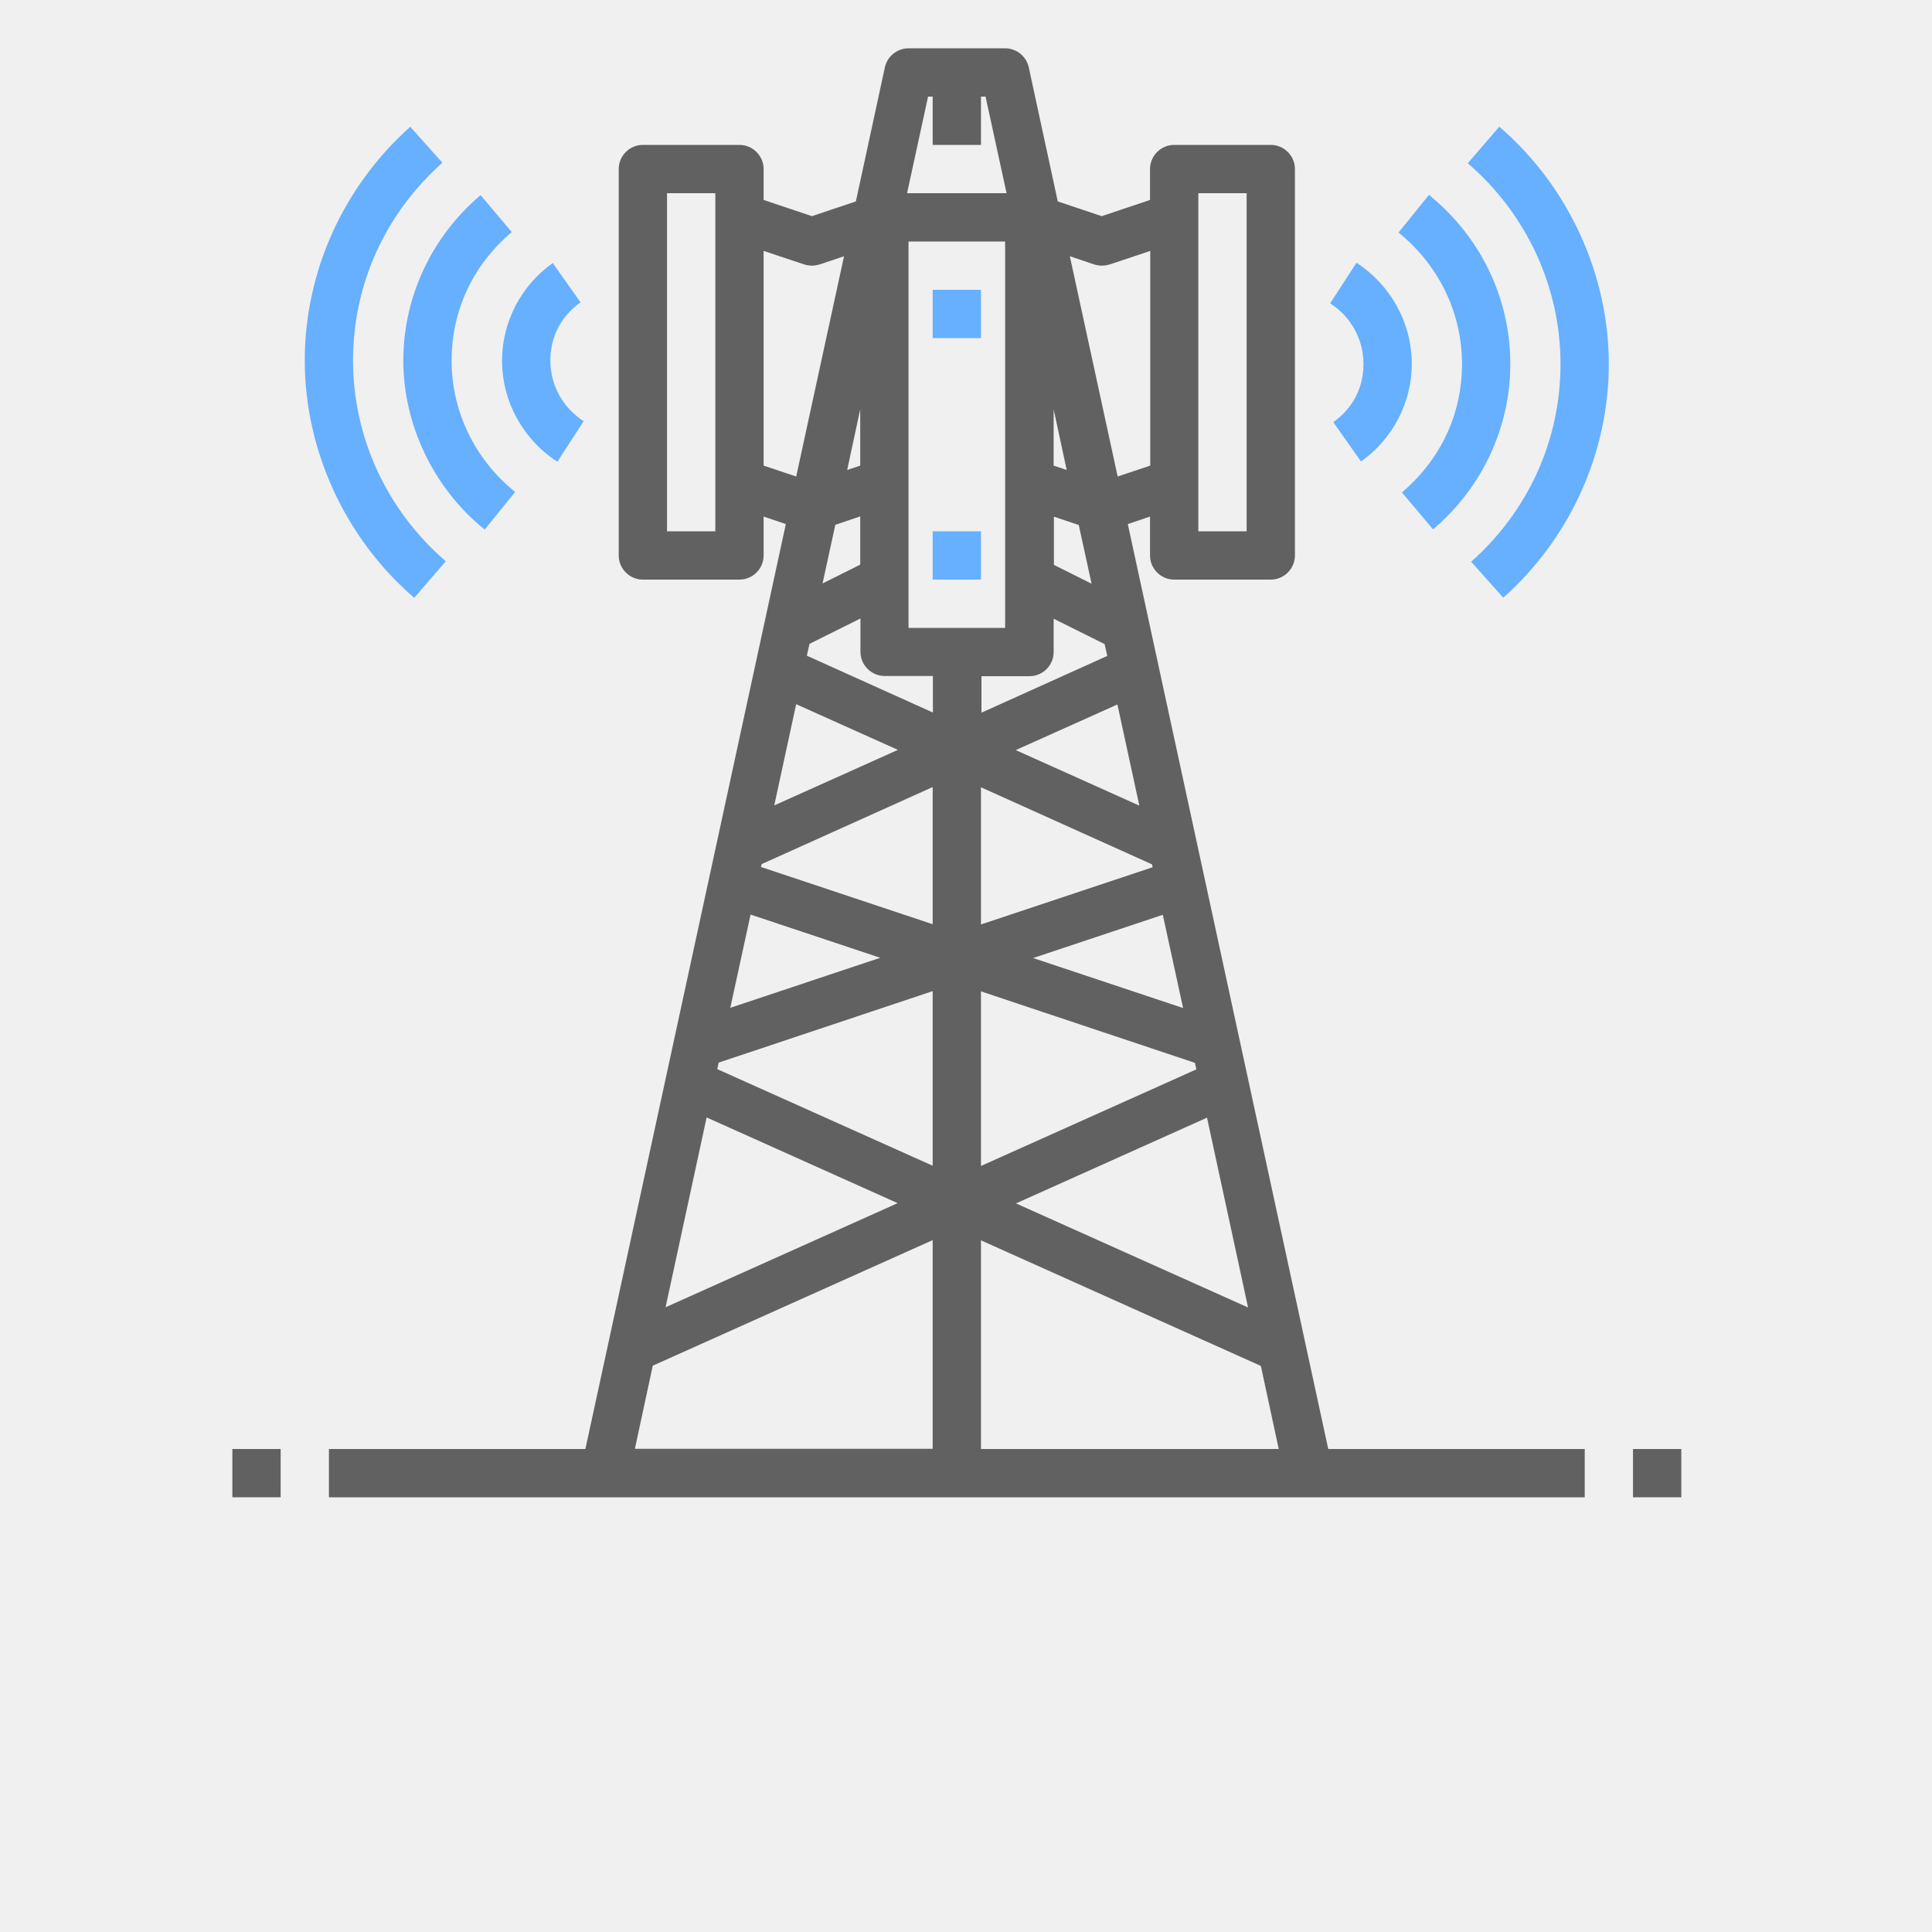
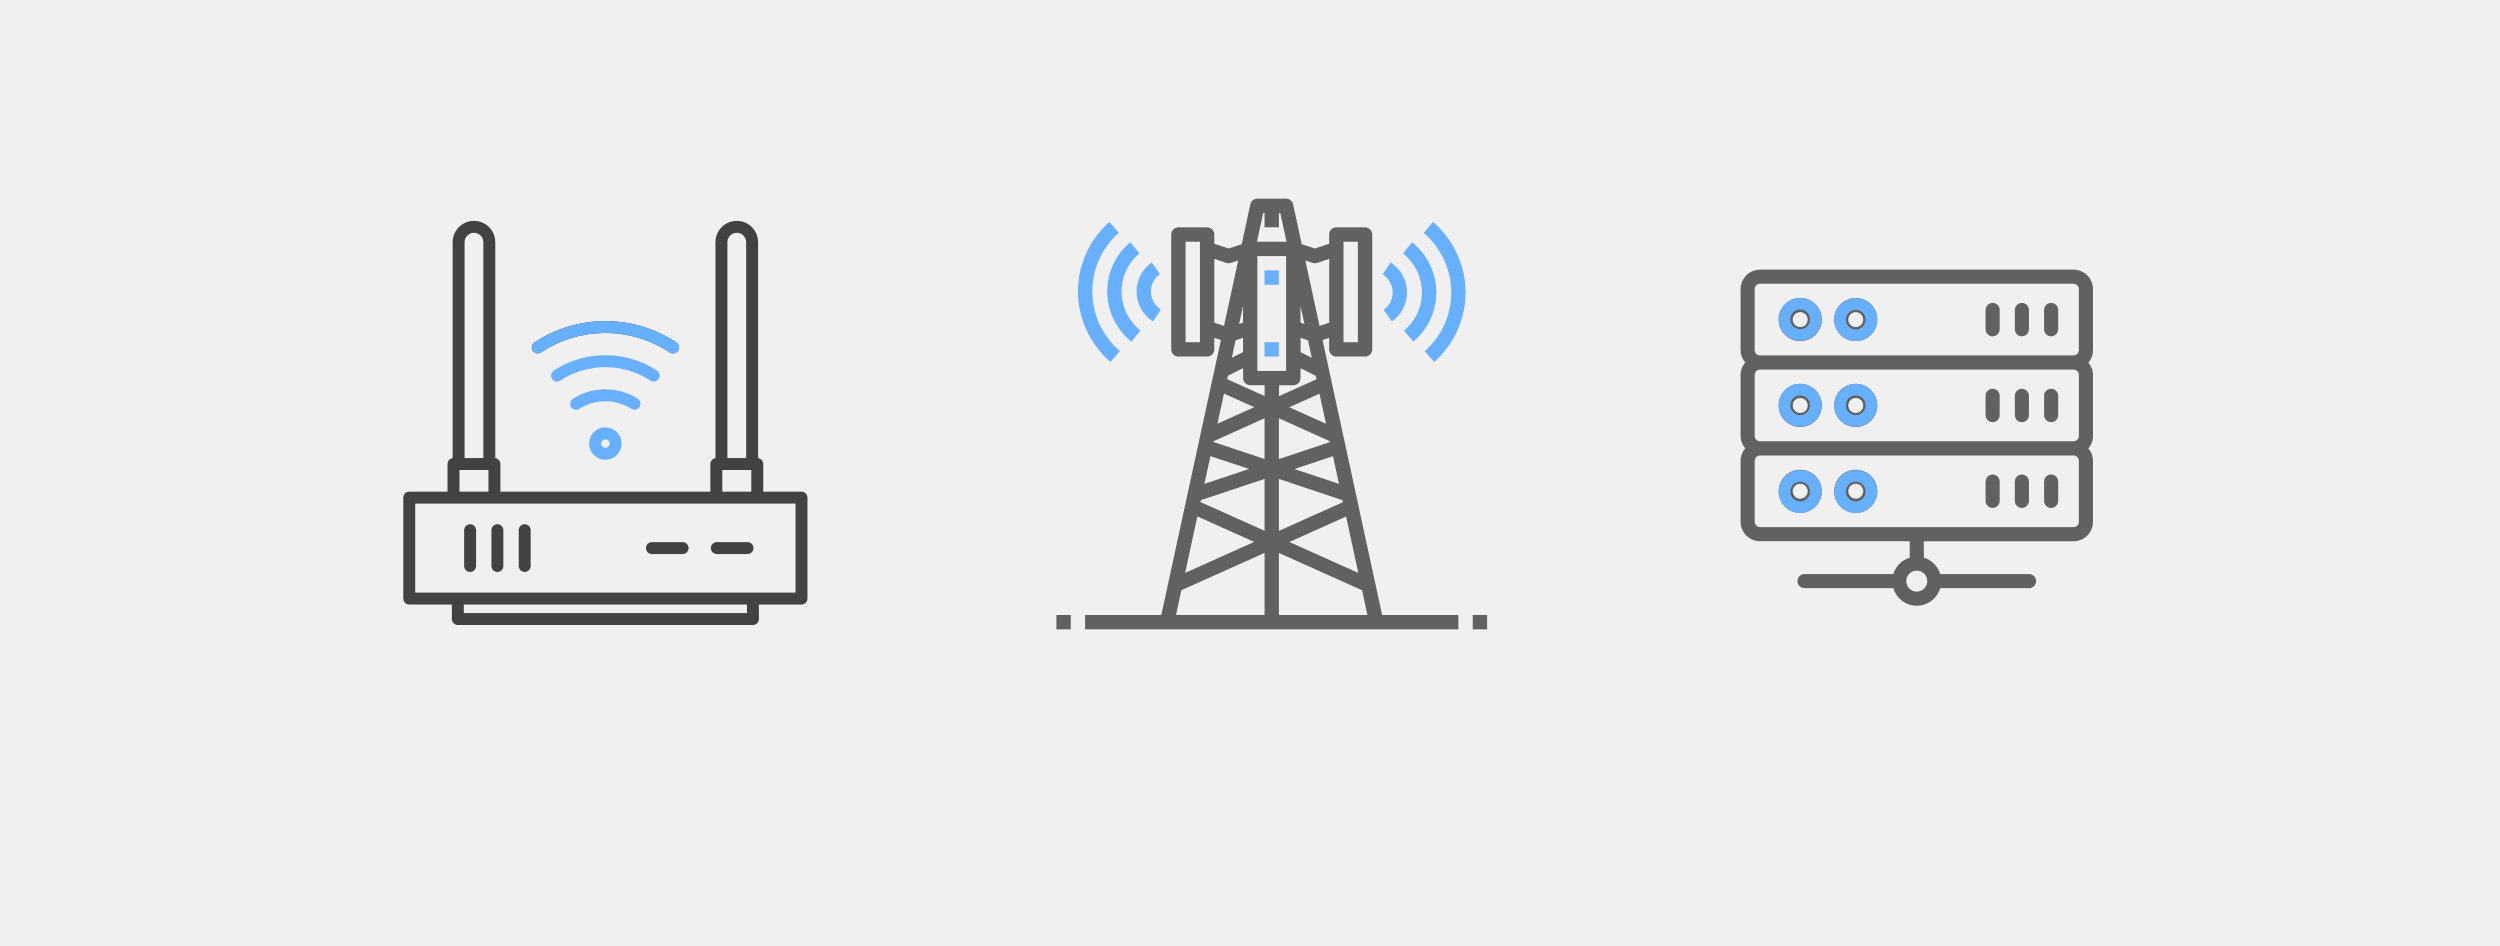
- <svg xmlns="http://www.w3.org/2000/svg" width="84" height="84" viewBox="0 0 84 84" fill="none">
-   <g clip-path="url(#clip0_1998_17916)">
-     <path d="M49.035 22.785L50.001 22.46V24.15C50.001 24.728 50.473 25.2 51.051 25.2H55.251C55.828 25.2 56.301 24.728 56.301 24.15V7.35C56.301 6.773 55.828 6.3 55.251 6.3H51.051C50.473 6.3 50.001 6.773 50.001 7.35V8.694L47.901 9.398L45.99 8.757L44.73 2.93C44.625 2.447 44.194 2.1 43.701 2.1H39.501C39.007 2.1 38.577 2.447 38.472 2.93L37.212 8.757L35.301 9.398L33.201 8.694V7.35C33.201 6.773 32.728 6.3 32.151 6.3H27.951C27.373 6.3 26.901 6.773 26.901 7.35V24.15C26.901 24.728 27.373 25.2 27.951 25.2H32.151C32.728 25.2 33.201 24.728 33.201 24.15V22.46L34.167 22.785L25.452 63H14.301V65.1H68.901V63H57.75L49.035 22.785ZM52.101 8.4H54.201V23.1H52.101V8.4ZM31.101 23.1H29.001V8.4H31.101V23.1ZM54.264 56.847L44.173 52.322L52.479 48.594L54.264 56.847ZM52.017 46.494L42.651 50.694V43.103L51.954 46.211L52.017 46.494ZM39.501 27.3V10.5H43.701V27.3H39.501ZM51.439 43.827L44.919 41.654L50.557 39.774L51.439 43.827ZM50.116 37.706L42.651 40.194V34.23L50.085 37.58L50.116 37.706ZM49.539 35.028L44.163 32.613L48.583 30.629L49.539 35.039V35.028ZM47.575 11.498C47.68 11.529 47.796 11.55 47.911 11.55C48.027 11.55 48.132 11.529 48.247 11.498L50.011 10.91V20.244L48.594 20.717L46.515 11.141L47.575 11.498ZM45.811 17.798L46.378 20.433L45.811 20.244V17.798ZM45.811 22.46L46.903 22.827L47.46 25.379L45.822 24.56V22.47L45.811 22.46ZM44.761 29.4C45.339 29.4 45.811 28.928 45.811 28.35V26.901L48.027 28.004L48.142 28.518L42.672 30.986V29.4H44.772H44.761ZM40.351 4.2H40.551V6.3H42.651V4.2H42.85L43.764 8.4H39.438L40.351 4.2ZM37.401 17.798V20.244L36.834 20.433L37.401 17.798ZM37.401 22.46V24.549L35.763 25.368L36.319 22.817L37.411 22.449L37.401 22.46ZM33.201 20.244V10.91L34.965 11.498C35.07 11.529 35.185 11.55 35.301 11.55C35.416 11.55 35.521 11.529 35.637 11.498L36.697 11.141L34.618 20.717L33.201 20.244ZM34.618 30.618L39.039 32.603L33.663 35.018L34.618 30.608V30.618ZM32.634 39.764L38.272 41.643L31.752 43.817L32.634 39.764ZM30.723 48.584L39.028 52.311L28.938 56.837L30.723 48.584ZM40.551 62.99H27.604L28.381 59.378L40.551 53.918V62.979V62.99ZM40.551 50.684L31.185 46.484L31.248 46.2L40.551 43.092V50.684ZM40.551 40.184L33.085 37.695L33.117 37.569L40.551 34.22V40.184ZM40.551 30.975L35.08 28.508L35.196 27.993L37.411 26.891V28.34C37.411 28.917 37.884 29.39 38.461 29.39H40.561V30.975H40.551ZM42.651 62.99V53.928L54.82 59.388L55.597 63H42.651V62.99Z" fill="#616161" />
-     <path d="M12.202 63H10.102V65.1H12.202V63Z" fill="#616161" />
-     <path d="M73.1 63H71V65.1H73.1V63Z" fill="#616161" />
-     <path d="M42.651 12.6H40.551V14.7H42.651V12.6Z" fill="#66B0FF" />
-     <path d="M42.651 23.1H40.551V25.2H42.651V23.1Z" fill="#66B0FF" />
-     <path d="M24.233 20.076L25.377 18.312C24.464 17.724 23.928 16.737 23.928 15.677C23.928 14.616 24.411 13.734 25.241 13.146L24.033 11.435C22.658 12.411 21.828 13.997 21.828 15.677C21.828 17.451 22.731 19.1 24.233 20.076Z" fill="#66B0FF" />
-     <path d="M22.25 10.09L20.895 8.484C18.764 10.29 17.535 12.915 17.535 15.676C17.535 18.438 18.827 21.21 21.074 23.026L22.397 21.388C20.643 19.971 19.635 17.892 19.635 15.676C19.635 13.461 20.591 11.497 22.25 10.09Z" fill="#66B0FF" />
-     <path d="M18.006 25.998L19.382 24.402C16.82 22.197 15.35 19.015 15.35 15.677C15.35 12.338 16.767 9.271 19.235 7.077L17.838 5.512C14.93 8.106 13.25 11.812 13.25 15.677C13.25 19.541 14.982 23.384 18.006 25.988V25.998Z" fill="#66B0FF" />
-     <path d="M57.968 18.354L59.176 20.066C60.551 19.089 61.381 17.504 61.381 15.824C61.381 14.049 60.478 12.401 58.977 11.424L57.832 13.188C58.745 13.776 59.281 14.763 59.281 15.824C59.281 16.884 58.798 17.766 57.968 18.354Z" fill="#66B0FF" />
-     <path d="M65.666 15.823C65.666 12.967 64.375 10.29 62.128 8.473L60.805 10.111C62.558 11.529 63.566 13.608 63.566 15.823C63.566 18.039 62.611 20.002 60.952 21.409L62.306 23.016C64.438 21.21 65.666 18.585 65.666 15.823Z" fill="#66B0FF" />
-     <path d="M65.192 5.502L63.816 7.098C66.378 9.303 67.848 12.485 67.848 15.823C67.848 19.163 66.431 22.229 63.963 24.423L65.36 25.988C68.268 23.394 69.948 19.688 69.948 15.823C69.948 11.96 68.216 8.116 65.192 5.512V5.502Z" fill="#66B0FF" />
+ <svg xmlns="http://www.w3.org/2000/svg" width="431" height="163" viewBox="0 0 431 163" fill="none">
+   <g clip-path="url(#clip0_2249_19232)">
+     <path d="M228.009 58.626L229.147 58.242V60.234C229.147 60.915 229.704 61.472 230.385 61.472H235.335C236.016 61.472 236.573 60.915 236.573 60.234V40.434C236.573 39.753 236.016 39.196 235.335 39.196H230.385C229.704 39.196 229.147 39.753 229.147 40.434V42.018L226.672 42.847L224.42 42.092L222.935 35.224C222.811 34.654 222.304 34.246 221.722 34.246H216.772C216.19 34.246 215.683 34.654 215.559 35.224L214.074 42.092L211.821 42.847L209.346 42.018V40.434C209.346 39.753 208.789 39.196 208.109 39.196H203.159C202.478 39.196 201.921 39.753 201.921 40.434V60.234C201.921 60.915 202.478 61.472 203.159 61.472H208.109C208.789 61.472 209.346 60.915 209.346 60.234V58.242L210.485 58.626L200.213 106.024H187.07V108.499H251.423V106.024H238.28L228.009 58.626ZM231.622 41.671H234.097V58.997H231.622V41.671ZM206.871 58.997H204.396V41.671H206.871V58.997ZM234.172 98.772L222.279 93.438L232.068 89.045L234.172 98.772ZM231.523 86.57L220.484 91.52V82.572L231.449 86.236L231.523 86.57ZM216.772 63.947V44.146H221.722V63.947H216.772ZM230.843 83.426L223.157 80.865L229.803 78.649L230.843 83.426ZM229.283 76.211L220.484 79.144V72.115L229.246 76.063L229.283 76.211ZM228.603 73.056L222.266 70.209L227.477 67.87L228.603 73.068V73.056ZM226.288 45.322C226.412 45.359 226.548 45.384 226.684 45.384C226.821 45.384 226.944 45.359 227.081 45.322L229.16 44.629V55.631L227.489 56.188L225.039 44.901L226.288 45.322ZM224.209 52.747L224.878 55.854L224.209 55.631V52.747ZM224.209 58.242L225.496 58.675L226.152 61.682L224.222 60.717V58.254L224.209 58.242ZM222.972 66.422C223.652 66.422 224.209 65.865 224.209 65.185V63.477L226.821 64.776L226.957 65.383L220.509 68.291V66.422H222.984H222.972ZM217.774 36.721H218.009V39.196H220.484V36.721H220.719L221.796 41.671H216.697L217.774 36.721ZM214.297 52.747V55.631L213.628 55.854L214.297 52.747ZM214.297 58.242V60.705L212.366 61.67L213.022 58.663L214.309 58.23L214.297 58.242ZM209.346 55.631V44.629L211.425 45.322C211.549 45.359 211.685 45.384 211.821 45.384C211.958 45.384 212.081 45.359 212.217 45.322L213.467 44.901L211.017 56.188L209.346 55.631ZM211.017 67.858L216.227 70.197L209.891 73.043L211.017 67.846V67.858ZM208.678 78.637L215.324 80.852L207.639 83.414L208.678 78.637ZM206.426 89.032L216.215 93.426L204.322 98.76L206.426 89.032ZM218.009 106.012H202.75L203.666 101.755L218.009 95.319V105.999V106.012ZM218.009 91.508L206.97 86.557L207.044 86.223L218.009 82.56V91.508ZM218.009 79.132L209.21 76.199L209.247 76.05L218.009 72.103V79.132ZM218.009 68.279L211.562 65.37L211.698 64.764L214.309 63.465V65.172C214.309 65.853 214.866 66.41 215.546 66.41H218.022V68.279H218.009ZM220.484 106.012V95.332L234.828 101.767L235.743 106.024H220.484V106.012Z" fill="#616161" />
+     <path d="M184.6 106.024H182.125V108.499H184.6V106.024Z" fill="#616161" />
+     <path d="M256.377 106.024H253.902V108.499H256.377V106.024Z" fill="#616161" />
+     <path d="M220.483 46.621H218.008V49.096H220.483V46.621Z" fill="#66B0FF" />
+     <path d="M220.483 58.997H218.008V61.472H220.483V58.997Z" fill="#66B0FF" />
+     <path d="M198.779 55.433L200.128 53.354C199.052 52.66 198.42 51.497 198.42 50.247C198.42 48.997 198.99 47.958 199.967 47.265L198.544 45.248C196.923 46.398 195.945 48.267 195.945 50.247C195.945 52.339 197.01 54.282 198.779 55.433Z" fill="#66B0FF" />
+     <path d="M196.439 43.663L194.843 41.77C192.331 43.898 190.883 46.992 190.883 50.247C190.883 53.502 192.405 56.769 195.053 58.91L196.613 56.979C194.546 55.309 193.358 52.858 193.358 50.247C193.358 47.636 194.484 45.322 196.439 43.663Z" fill="#66B0FF" />
+     <path d="M191.442 62.412L193.063 60.531C190.044 57.932 188.311 54.183 188.311 50.247C188.311 46.312 189.982 42.698 192.89 40.111L191.244 38.268C187.816 41.324 185.836 45.693 185.836 50.247C185.836 54.801 187.878 59.331 191.442 62.4V62.412Z" fill="#66B0FF" />
+     <path d="M238.548 53.403L239.971 55.42C241.592 54.269 242.57 52.4 242.57 50.42C242.57 48.329 241.505 46.386 239.736 45.235L238.387 47.314C239.463 48.007 240.095 49.17 240.095 50.42C240.095 51.67 239.525 52.71 238.548 53.403Z" fill="#66B0FF" />
+     <path d="M247.617 50.42C247.617 47.054 246.094 43.898 243.446 41.758L241.887 43.688C243.953 45.359 245.141 47.809 245.141 50.42C245.141 53.032 244.015 55.346 242.06 57.004L243.656 58.898C246.169 56.769 247.617 53.675 247.617 50.42Z" fill="#66B0FF" />
+     <path d="M247.063 38.255L245.441 40.136C248.461 42.735 250.194 46.485 250.194 50.42C250.194 54.356 248.523 57.969 245.615 60.556L247.261 62.4C250.689 59.343 252.669 54.974 252.669 50.42C252.669 45.866 250.627 41.337 247.063 38.267V38.255Z" fill="#66B0FF" />
  </g>
+   <path d="M138.176 84.76H131.579V79.997C131.579 79.75 131.489 79.512 131.327 79.325C131.165 79.139 130.941 79.017 130.697 78.983V41.748C130.696 40.774 130.308 39.84 129.619 39.151C128.93 38.462 127.996 38.074 127.022 38.073C126.048 38.074 125.114 38.462 124.425 39.151C123.736 39.84 123.348 40.774 123.347 41.748V78.983C123.103 79.018 122.879 79.14 122.717 79.326C122.555 79.512 122.465 79.751 122.465 79.998V84.76H86.268V79.998C86.267 79.751 86.178 79.512 86.016 79.326C85.854 79.14 85.63 79.018 85.386 78.983V41.748C85.386 40.774 84.999 39.839 84.309 39.15C83.62 38.46 82.685 38.073 81.711 38.073C80.736 38.073 79.801 38.46 79.112 39.15C78.423 39.839 78.036 40.774 78.036 41.748V78.983C77.791 79.018 77.567 79.14 77.406 79.326C77.243 79.512 77.154 79.751 77.154 79.998V84.76H70.556C70.284 84.761 70.022 84.869 69.829 85.062C69.636 85.255 69.528 85.517 69.527 85.789V103.194C69.528 103.467 69.636 103.729 69.829 103.922C70.022 104.115 70.284 104.223 70.556 104.223H77.9V106.722C77.901 106.995 78.009 107.257 78.202 107.45C78.395 107.643 78.657 107.751 78.93 107.751H129.803C130.076 107.751 130.338 107.643 130.531 107.45C130.724 107.257 130.832 106.995 130.832 106.722V104.22H138.176C138.449 104.22 138.711 104.111 138.904 103.918C139.097 103.725 139.205 103.464 139.205 103.191V85.789C139.205 85.654 139.179 85.52 139.127 85.395C139.076 85.271 139 85.157 138.904 85.061C138.809 84.966 138.695 84.89 138.57 84.838C138.445 84.787 138.312 84.76 138.176 84.76ZM127.022 40.131C127.451 40.132 127.861 40.303 128.164 40.606C128.467 40.909 128.638 41.32 128.639 41.748V78.969H125.405V41.748C125.406 41.32 125.576 40.909 125.879 40.605C126.182 40.302 126.593 40.132 127.022 40.131ZM124.523 81.027H129.521V84.76H124.523V81.027ZM81.711 40.131C81.923 40.13 82.134 40.171 82.33 40.253C82.526 40.334 82.704 40.454 82.853 40.606C83.004 40.755 83.123 40.934 83.205 41.13C83.286 41.326 83.328 41.536 83.328 41.748V78.969H80.094V41.748C80.094 41.32 80.265 40.909 80.568 40.605C80.871 40.302 81.282 40.132 81.711 40.131ZM79.212 81.027H84.21V84.76H79.212V81.027ZM128.774 105.693H79.959V104.22H128.774V105.693ZM137.147 102.162H71.585V86.818H137.147V102.162Z" fill="#424242" />
+   <path d="M90.457 90.376C90.184 90.376 89.922 90.484 89.729 90.677C89.536 90.87 89.428 91.132 89.427 91.405V97.579C89.427 97.852 89.536 98.114 89.729 98.306C89.922 98.499 90.184 98.608 90.457 98.608C90.729 98.608 90.991 98.499 91.184 98.306C91.377 98.114 91.486 97.852 91.486 97.579V91.405C91.485 91.132 91.377 90.87 91.184 90.677C90.991 90.484 90.729 90.376 90.457 90.376ZM117.684 93.461H112.392C112.12 93.461 111.858 93.57 111.665 93.763C111.472 93.956 111.363 94.217 111.363 94.49C111.363 94.763 111.472 95.025 111.665 95.218C111.858 95.411 112.12 95.519 112.392 95.519H117.684C117.957 95.519 118.219 95.411 118.412 95.218C118.605 95.025 118.713 94.763 118.713 94.49C118.713 94.217 118.605 93.956 118.412 93.763C118.219 93.57 117.957 93.461 117.684 93.461ZM128.874 93.461H123.582C123.309 93.461 123.047 93.57 122.854 93.763C122.661 93.956 122.553 94.217 122.553 94.49C122.553 94.763 122.661 95.025 122.854 95.218C123.047 95.411 123.309 95.519 123.582 95.519H128.874C129.146 95.519 129.408 95.411 129.601 95.218C129.794 95.025 129.903 94.763 129.903 94.49C129.903 94.217 129.794 93.956 129.601 93.763C129.408 93.57 129.146 93.461 128.874 93.461ZM85.752 90.376C85.48 90.376 85.218 90.484 85.025 90.677C84.832 90.87 84.724 91.132 84.724 91.405V97.579C84.724 97.852 84.832 98.114 85.025 98.306C85.218 98.499 85.48 98.608 85.752 98.608C86.025 98.608 86.287 98.499 86.48 98.306C86.673 98.114 86.781 97.852 86.781 97.579V91.405C86.781 91.132 86.673 90.87 86.48 90.677C86.287 90.484 86.025 90.376 85.752 90.376ZM81.049 90.376C80.776 90.376 80.514 90.484 80.321 90.677C80.128 90.87 80.02 91.132 80.019 91.405V97.579C80.019 97.852 80.128 98.114 80.321 98.306C80.514 98.499 80.776 98.608 81.049 98.608C81.321 98.608 81.583 98.499 81.776 98.306C81.969 98.114 82.078 97.852 82.078 97.579V91.405C82.077 91.132 81.969 90.87 81.776 90.677C81.583 90.484 81.321 90.376 81.049 90.376ZM93.285 60.741C96.573 58.57 100.425 57.413 104.365 57.413C108.305 57.413 112.158 58.57 115.445 60.741C115.558 60.819 115.685 60.874 115.819 60.903C115.953 60.931 116.092 60.932 116.226 60.907C116.361 60.881 116.489 60.828 116.603 60.752C116.718 60.676 116.815 60.578 116.891 60.464C116.967 60.349 117.019 60.221 117.044 60.086C117.069 59.952 117.068 59.813 117.039 59.679C117.01 59.545 116.954 59.418 116.876 59.306C116.797 59.193 116.697 59.098 116.581 59.025C112.956 56.631 108.708 55.355 104.365 55.355C100.021 55.355 95.773 56.631 92.149 59.025C92.034 59.099 91.935 59.194 91.857 59.306C91.78 59.419 91.725 59.545 91.697 59.679C91.669 59.812 91.668 59.95 91.693 60.084C91.719 60.218 91.771 60.346 91.846 60.459C91.921 60.573 92.019 60.671 92.132 60.746C92.245 60.822 92.373 60.875 92.507 60.901C92.641 60.927 92.778 60.926 92.912 60.899C93.045 60.871 93.172 60.818 93.285 60.741Z" fill="#424242" />
+   <path d="M112.696 65.775C112.917 65.775 113.133 65.703 113.311 65.571C113.488 65.438 113.619 65.252 113.682 65.04C113.746 64.828 113.739 64.601 113.663 64.393C113.587 64.185 113.447 64.006 113.261 63.885C110.616 62.156 107.525 61.235 104.365 61.235C101.205 61.235 98.114 62.156 95.469 63.885C95.356 63.959 95.258 64.055 95.182 64.166C95.106 64.278 95.053 64.403 95.025 64.536C94.998 64.668 94.997 64.805 95.022 64.937C95.047 65.07 95.098 65.197 95.172 65.31C95.247 65.423 95.342 65.52 95.454 65.596C95.566 65.672 95.691 65.725 95.824 65.753C95.956 65.78 96.093 65.781 96.225 65.756C96.358 65.731 96.484 65.68 96.597 65.606C98.907 64.097 101.606 63.293 104.365 63.293C107.124 63.293 109.823 64.097 112.133 65.606C112.3 65.716 112.496 65.775 112.696 65.775ZM110.249 70.149C110.395 69.918 110.444 69.639 110.385 69.373C110.326 69.107 110.163 68.875 109.933 68.729C108.267 67.675 106.336 67.116 104.365 67.116C102.394 67.116 100.463 67.675 98.797 68.729C98.681 68.8 98.58 68.894 98.5 69.005C98.421 69.115 98.364 69.241 98.333 69.374C98.303 69.507 98.299 69.645 98.322 69.779C98.345 69.914 98.394 70.042 98.468 70.157C98.541 70.273 98.636 70.372 98.748 70.45C98.86 70.528 98.987 70.583 99.12 70.611C99.254 70.64 99.391 70.642 99.526 70.617C99.66 70.591 99.787 70.54 99.901 70.465C101.237 69.621 102.785 69.173 104.365 69.173C105.945 69.173 107.493 69.621 108.829 70.465C109.059 70.611 109.338 70.66 109.605 70.601C109.871 70.541 110.103 70.379 110.249 70.149ZM101.572 76.468C101.572 77.02 101.735 77.561 102.042 78.02C102.349 78.48 102.785 78.838 103.295 79.049C103.805 79.261 104.367 79.317 104.909 79.209C105.451 79.102 105.949 78.836 106.339 78.445C106.73 78.055 106.996 77.557 107.104 77.015C107.212 76.473 107.157 75.912 106.946 75.401C106.734 74.891 106.376 74.454 105.917 74.147C105.458 73.841 104.918 73.677 104.365 73.677C103.625 73.677 102.915 73.972 102.392 74.495C101.868 75.018 101.573 75.728 101.572 76.468ZM105.1 76.468C105.1 76.613 105.058 76.756 104.977 76.877C104.896 76.998 104.782 77.092 104.648 77.148C104.513 77.204 104.365 77.219 104.223 77.191C104.08 77.163 103.949 77.093 103.846 76.99C103.743 76.887 103.673 76.756 103.644 76.614C103.616 76.471 103.63 76.323 103.686 76.189C103.741 76.054 103.836 75.939 103.956 75.859C104.077 75.778 104.22 75.735 104.365 75.735C104.56 75.735 104.746 75.812 104.884 75.95C105.022 76.087 105.099 76.273 105.1 76.468Z" fill="#66B0FF" />
+   <path d="M104.37 57.413C100.43 57.413 96.577 58.57 93.289 60.74C93.177 60.817 93.05 60.871 92.916 60.899C92.783 60.926 92.645 60.927 92.511 60.901C92.377 60.875 92.25 60.822 92.136 60.746C92.023 60.67 91.926 60.573 91.851 60.459C91.775 60.345 91.724 60.218 91.698 60.084C91.672 59.95 91.674 59.812 91.702 59.678C91.73 59.545 91.784 59.419 91.862 59.306C91.939 59.194 92.038 59.098 92.153 59.025C95.778 56.631 100.026 55.355 104.369 55.355C108.713 55.355 112.961 56.631 116.585 59.025C116.701 59.098 116.802 59.193 116.88 59.306C116.959 59.418 117.014 59.545 117.043 59.679C117.072 59.813 117.074 59.951 117.049 60.086C117.023 60.221 116.971 60.349 116.895 60.464C116.82 60.578 116.722 60.676 116.608 60.752C116.494 60.828 116.366 60.88 116.231 60.906C116.096 60.932 115.958 60.931 115.824 60.902C115.69 60.874 115.562 60.819 115.45 60.74C112.162 58.57 108.309 57.413 104.37 57.413Z" fill="#66B0FF" />
+   <path d="M357.467 46.485H303.44C302.548 46.485 301.691 46.84 301.06 47.471C300.429 48.102 300.074 48.959 300.074 49.851V60.338C300.074 61.165 300.378 61.906 300.876 62.489C300.378 63.084 300.074 63.826 300.074 64.652V75.139C300.074 75.965 300.378 76.707 300.876 77.29C300.378 77.885 300.074 78.626 300.074 79.453V89.94C300.074 90.832 300.429 91.689 301.06 92.32C301.691 92.951 302.548 93.306 303.44 93.306H329.238V96.137C328.57 96.339 327.961 96.703 327.467 97.197C326.973 97.691 326.609 98.3 326.407 98.968H311.096C310.427 98.968 309.881 99.515 309.881 100.184C309.881 100.852 310.427 101.399 311.096 101.399H326.407C326.929 103.136 328.533 104.425 330.453 104.425C332.361 104.425 333.965 103.149 334.5 101.399H349.811C350.479 101.399 351.026 100.852 351.026 100.184C351.026 99.515 350.479 98.968 349.811 98.968H334.5C334.298 98.3 333.934 97.691 333.44 97.197C332.946 96.703 332.337 96.339 331.669 96.137V93.318H357.467C357.909 93.318 358.346 93.231 358.755 93.062C359.163 92.892 359.534 92.645 359.847 92.332C360.159 92.019 360.407 91.648 360.576 91.24C360.745 90.832 360.833 90.394 360.833 89.952V79.465C360.833 78.639 360.529 77.897 360.031 77.314C360.529 76.731 360.833 75.978 360.833 75.163V64.676C360.833 63.85 360.529 63.109 360.031 62.526C360.529 61.942 360.833 61.189 360.833 60.375V49.851C360.833 48.959 360.478 48.102 359.847 47.471C359.215 46.84 358.359 46.485 357.467 46.485ZM332.264 100.184C332.264 101.18 331.45 101.994 330.453 101.994C329.457 101.994 328.643 101.18 328.643 100.184C328.643 99.187 329.457 98.373 330.453 98.373C331.45 98.373 332.264 99.187 332.264 100.184ZM302.505 49.851C302.505 49.329 302.93 48.916 303.44 48.916H357.454C357.977 48.916 358.39 49.341 358.39 49.851V60.338C358.39 60.861 357.965 61.274 357.454 61.274H303.44C303.317 61.275 303.195 61.251 303.081 61.205C302.967 61.158 302.864 61.089 302.776 61.002C302.689 60.915 302.62 60.811 302.574 60.697C302.527 60.584 302.504 60.461 302.505 60.338V49.851ZM358.402 64.652V75.139C358.402 75.662 357.977 76.075 357.467 76.075H303.44C303.317 76.076 303.195 76.052 303.081 76.005C302.967 75.959 302.864 75.89 302.776 75.803C302.689 75.716 302.62 75.612 302.574 75.498C302.527 75.384 302.504 75.262 302.505 75.139V64.652C302.505 64.13 302.93 63.716 303.44 63.716H357.454C357.977 63.716 358.402 64.13 358.402 64.652ZM358.402 89.94C358.402 90.462 357.977 90.875 357.467 90.875H303.44C303.317 90.876 303.195 90.853 303.081 90.806C302.967 90.76 302.864 90.691 302.776 90.603C302.689 90.516 302.62 90.413 302.574 90.299C302.527 90.185 302.504 90.063 302.505 89.94V79.453C302.505 78.93 302.93 78.517 303.44 78.517H357.454C357.977 78.517 358.39 78.942 358.39 79.453V89.94H358.402Z" fill="#616161" />
+   <path d="M310.355 58.807C311.341 58.807 312.287 58.415 312.984 57.718C313.682 57.021 314.074 56.075 314.074 55.089C314.074 54.103 313.682 53.157 312.984 52.459C312.287 51.762 311.341 51.37 310.355 51.37C309.369 51.37 308.423 51.762 307.726 52.459C307.028 53.157 306.637 54.103 306.637 55.089C306.637 56.075 307.028 57.021 307.726 57.718C308.423 58.415 309.369 58.807 310.355 58.807ZM310.355 53.813C310.524 53.813 310.692 53.846 310.848 53.911C311.005 53.976 311.147 54.071 311.266 54.191C311.386 54.31 311.481 54.453 311.545 54.609C311.61 54.765 311.643 54.933 311.643 55.102C311.643 55.271 311.61 55.439 311.545 55.595C311.48 55.752 311.385 55.894 311.265 56.013C311.146 56.133 311.004 56.228 310.847 56.292C310.691 56.357 310.523 56.39 310.354 56.39C310.012 56.39 309.684 56.254 309.443 56.012C309.201 55.771 309.066 55.443 309.066 55.101C309.066 54.759 309.202 54.431 309.444 54.19C309.686 53.948 310.013 53.813 310.355 53.813ZM319.931 58.807C320.666 58.807 321.385 58.589 321.996 58.181C322.608 57.772 323.085 57.191 323.366 56.512C323.647 55.832 323.721 55.085 323.578 54.363C323.434 53.642 323.08 52.98 322.56 52.459C322.04 51.939 321.377 51.585 320.656 51.442C319.935 51.298 319.187 51.372 318.508 51.653C317.828 51.935 317.247 52.411 316.839 53.023C316.43 53.634 316.212 54.353 316.212 55.089C316.224 57.142 317.889 58.807 319.931 58.807ZM319.931 53.813C320.1 53.813 320.267 53.846 320.424 53.911C320.58 53.976 320.722 54.071 320.842 54.191C320.961 54.31 321.056 54.453 321.121 54.609C321.186 54.765 321.219 54.933 321.219 55.102C321.219 55.271 321.185 55.439 321.12 55.595C321.056 55.752 320.961 55.894 320.841 56.013C320.721 56.133 320.579 56.228 320.423 56.292C320.266 56.357 320.099 56.39 319.929 56.39C319.588 56.39 319.26 56.254 319.018 56.012C318.777 55.771 318.641 55.443 318.641 55.101C318.642 54.759 318.777 54.431 319.019 54.19C319.261 53.948 319.589 53.813 319.931 53.813ZM353.615 57.981C354.283 57.981 354.83 57.434 354.83 56.766V53.436C354.83 52.768 354.283 52.221 353.615 52.221C352.947 52.221 352.4 52.768 352.4 53.436V56.766C352.4 57.434 352.947 57.981 353.615 57.981ZM348.572 57.981C349.24 57.981 349.787 57.434 349.787 56.766V53.436C349.787 52.768 349.24 52.221 348.572 52.221C347.904 52.221 347.357 52.768 347.357 53.436V56.766C347.357 57.434 347.904 57.981 348.572 57.981ZM343.529 57.981C344.198 57.981 344.744 57.434 344.744 56.766V53.436C344.744 52.768 344.198 52.221 343.529 52.221C342.861 52.221 342.314 52.768 342.314 53.436V56.766C342.314 57.434 342.861 57.981 343.529 57.981ZM310.355 73.608C311.341 73.608 312.287 73.216 312.984 72.519C313.682 71.822 314.074 70.876 314.074 69.889C314.074 68.903 313.682 67.957 312.984 67.26C312.287 66.563 311.341 66.171 310.355 66.171C309.369 66.171 308.423 66.563 307.726 67.26C307.028 67.957 306.637 68.903 306.637 69.889C306.637 70.876 307.028 71.822 307.726 72.519C308.423 73.216 309.369 73.608 310.355 73.608ZM310.355 68.614C310.524 68.614 310.692 68.647 310.848 68.712C311.005 68.777 311.147 68.872 311.266 68.992C311.386 69.111 311.481 69.253 311.545 69.41C311.61 69.566 311.643 69.734 311.643 69.903C311.643 70.072 311.61 70.24 311.545 70.396C311.48 70.552 311.385 70.694 311.265 70.814C311.146 70.933 311.004 71.028 310.847 71.093C310.691 71.158 310.523 71.191 310.354 71.191C310.012 71.191 309.684 71.055 309.443 70.813C309.201 70.571 309.066 70.243 309.066 69.902C309.066 69.56 309.202 69.232 309.444 68.991C309.686 68.749 310.013 68.613 310.355 68.614ZM319.931 73.608C320.666 73.608 321.385 73.39 321.996 72.981C322.608 72.573 323.085 71.992 323.366 71.312C323.647 70.633 323.721 69.885 323.578 69.164C323.434 68.443 323.08 67.78 322.56 67.26C322.04 66.74 321.377 66.386 320.656 66.243C319.935 66.099 319.187 66.173 318.508 66.454C317.828 66.736 317.247 67.212 316.839 67.824C316.43 68.435 316.212 69.154 316.212 69.889C316.224 71.943 317.889 73.608 319.931 73.608ZM319.931 68.614C320.1 68.614 320.267 68.647 320.424 68.712C320.58 68.777 320.722 68.872 320.842 68.992C320.961 69.111 321.056 69.253 321.121 69.41C321.186 69.566 321.219 69.734 321.219 69.903C321.219 70.072 321.185 70.24 321.12 70.396C321.056 70.552 320.961 70.694 320.841 70.814C320.721 70.933 320.579 71.028 320.423 71.093C320.266 71.158 320.099 71.191 319.929 71.191C319.588 71.191 319.26 71.055 319.018 70.813C318.777 70.571 318.641 70.243 318.641 69.902C318.642 69.56 318.777 69.232 319.019 68.991C319.261 68.749 319.589 68.613 319.931 68.614ZM353.615 72.782C354.283 72.782 354.83 72.235 354.83 71.566V68.237C354.83 67.569 354.283 67.022 353.615 67.022C352.947 67.022 352.4 67.569 352.4 68.237V71.566C352.4 72.235 352.947 72.782 353.615 72.782ZM348.572 72.782C349.24 72.782 349.787 72.235 349.787 71.566V68.237C349.787 67.569 349.24 67.022 348.572 67.022C347.904 67.022 347.357 67.569 347.357 68.237V71.566C347.357 72.235 347.904 72.782 348.572 72.782ZM343.529 72.782C344.198 72.782 344.744 72.235 344.744 71.566V68.237C344.744 67.569 344.198 67.022 343.529 67.022C342.861 67.022 342.314 67.569 342.314 68.237V71.566C342.314 72.235 342.861 72.782 343.529 72.782ZM310.355 80.984C309.62 80.984 308.901 81.202 308.289 81.611C307.678 82.019 307.201 82.6 306.92 83.279C306.638 83.959 306.565 84.707 306.708 85.428C306.852 86.149 307.206 86.812 307.726 87.332C308.246 87.852 308.908 88.206 309.63 88.349C310.351 88.493 311.099 88.419 311.778 88.138C312.458 87.856 313.038 87.38 313.447 86.768C313.855 86.157 314.074 85.438 314.074 84.702C314.074 82.649 312.397 80.984 310.355 80.984ZM310.355 85.978C310.186 85.978 310.018 85.945 309.862 85.88C309.706 85.815 309.564 85.72 309.444 85.6C309.324 85.481 309.23 85.339 309.165 85.182C309.1 85.026 309.067 84.858 309.067 84.689C309.067 84.52 309.101 84.352 309.165 84.196C309.23 84.04 309.325 83.898 309.445 83.778C309.565 83.658 309.707 83.564 309.863 83.499C310.02 83.434 310.187 83.401 310.356 83.401C310.698 83.401 311.026 83.537 311.267 83.779C311.509 84.021 311.645 84.349 311.644 84.69C311.644 85.032 311.508 85.36 311.267 85.601C311.025 85.843 310.697 85.978 310.355 85.978ZM319.931 80.984C318.944 80.984 317.999 81.376 317.301 82.073C316.604 82.77 316.212 83.716 316.212 84.702C316.212 85.689 316.604 86.634 317.301 87.332C317.999 88.029 318.944 88.421 319.931 88.421C320.917 88.421 321.863 88.029 322.56 87.332C323.257 86.634 323.649 85.689 323.649 84.702C323.649 83.716 323.257 82.77 322.56 82.073C321.863 81.376 320.917 80.984 319.931 80.984ZM319.931 85.978C319.589 85.978 319.261 85.842 319.02 85.6C318.778 85.359 318.642 85.031 318.643 84.689C318.643 84.347 318.779 84.019 319.02 83.778C319.262 83.536 319.59 83.401 319.932 83.401C320.101 83.401 320.269 83.434 320.425 83.499C320.581 83.564 320.723 83.659 320.843 83.779C320.963 83.898 321.057 84.041 321.122 84.197C321.187 84.353 321.22 84.521 321.22 84.69C321.22 84.859 321.186 85.027 321.122 85.183C321.057 85.34 320.962 85.482 320.842 85.601C320.722 85.721 320.58 85.816 320.424 85.88C320.267 85.945 320.1 85.978 319.931 85.978ZM353.615 81.81C352.947 81.81 352.4 82.357 352.4 83.025V86.355C352.4 87.023 352.947 87.57 353.615 87.57C354.283 87.57 354.83 87.023 354.83 86.355V83.025C354.83 82.357 354.283 81.81 353.615 81.81ZM348.572 81.81C347.904 81.81 347.357 82.357 347.357 83.025V86.355C347.357 87.023 347.904 87.57 348.572 87.57C349.24 87.57 349.787 87.023 349.787 86.355V83.025C349.787 82.357 349.24 81.81 348.572 81.81ZM343.529 81.81C342.861 81.81 342.314 82.357 342.314 83.025V86.355C342.314 87.023 342.861 87.57 343.529 87.57C344.198 87.57 344.744 87.023 344.744 86.355V83.025C344.744 82.357 344.198 81.81 343.529 81.81Z" fill="#616161" />
+   <circle cx="310.345" cy="55.052" r="2.704" stroke="#66B0FF" stroke-width="2" />
+   <circle cx="319.927" cy="55.111" r="2.704" stroke="#66B0FF" stroke-width="2" />
+   <circle cx="310.345" cy="69.869" r="2.704" stroke="#66B0FF" stroke-width="2" />
+   <circle cx="319.927" cy="69.869" r="2.704" stroke="#66B0FF" stroke-width="2" />
+   <circle cx="310.345" cy="84.745" r="2.704" stroke="#66B0FF" stroke-width="2" />
+   <circle cx="319.927" cy="84.745" r="2.704" stroke="#66B0FF" stroke-width="2" />
  <defs>
-     <clipPath id="clip0_1998_17916">
-       <rect width="67.2" height="84" fill="white" transform="translate(8)" />
+     <clipPath id="clip0_2249_19232">
+       <rect width="79.204" height="80.147" fill="white" transform="translate(179.648 31.7705)" />
    </clipPath>
  </defs>
</svg>
